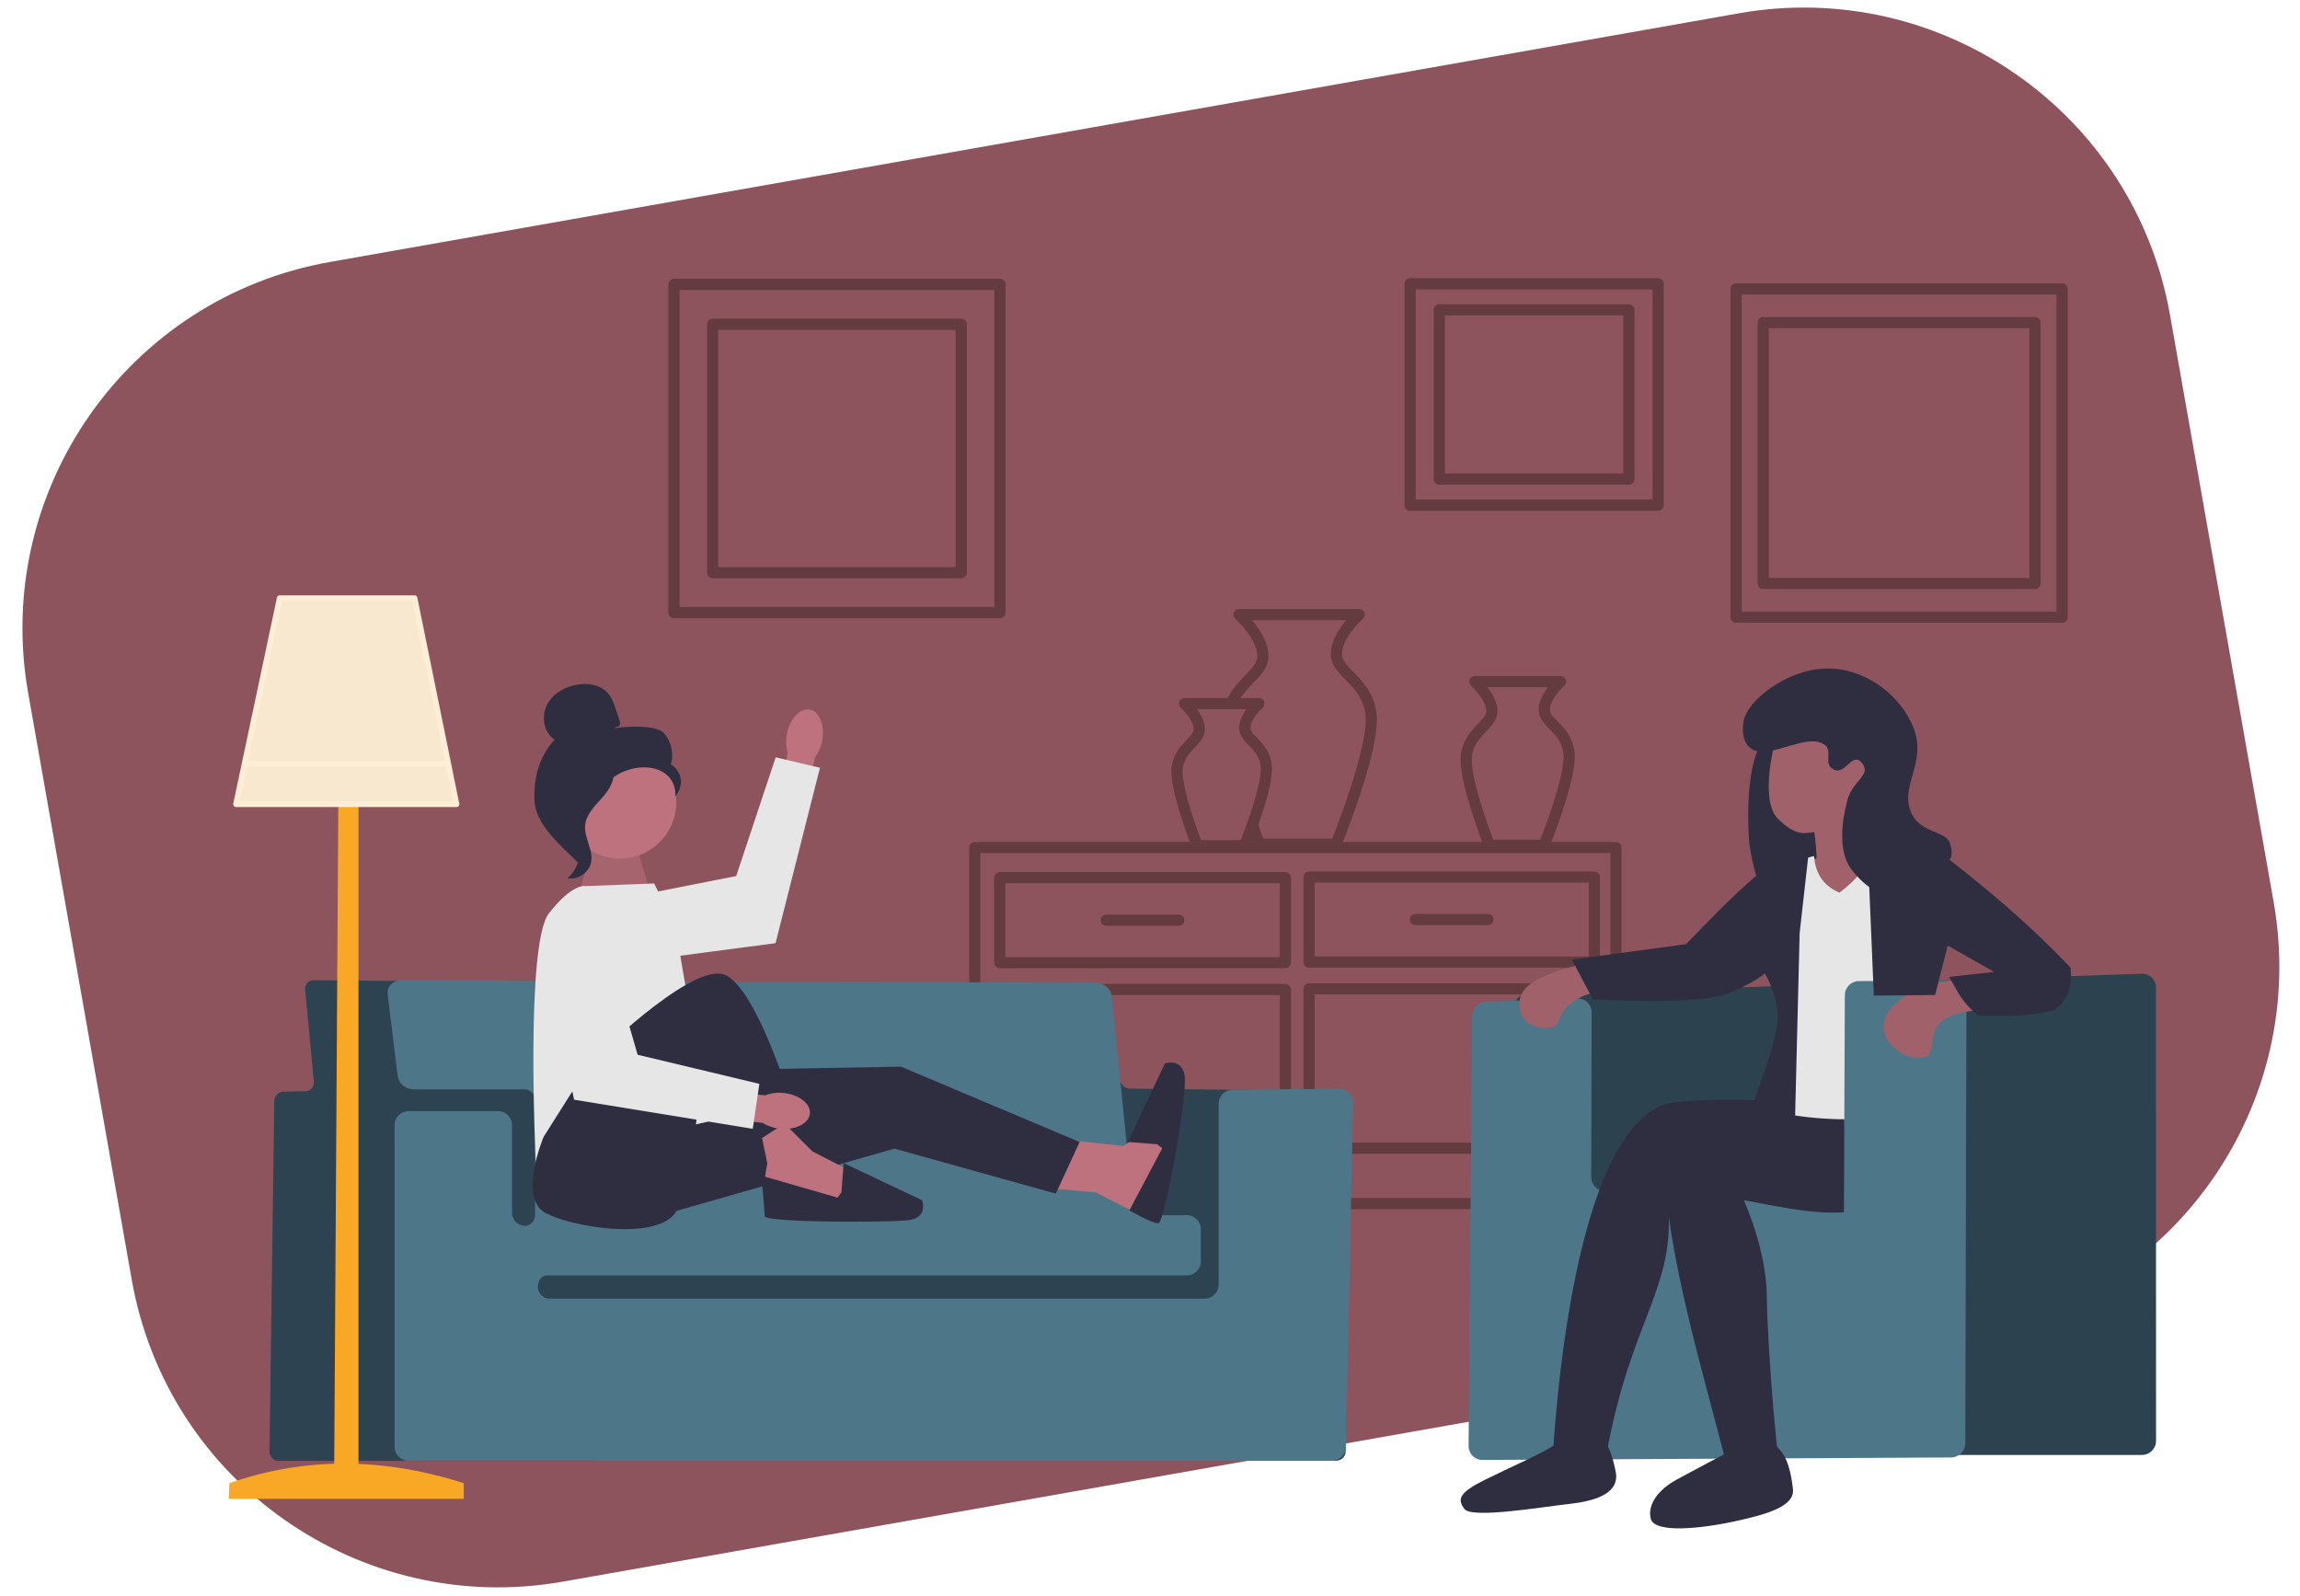
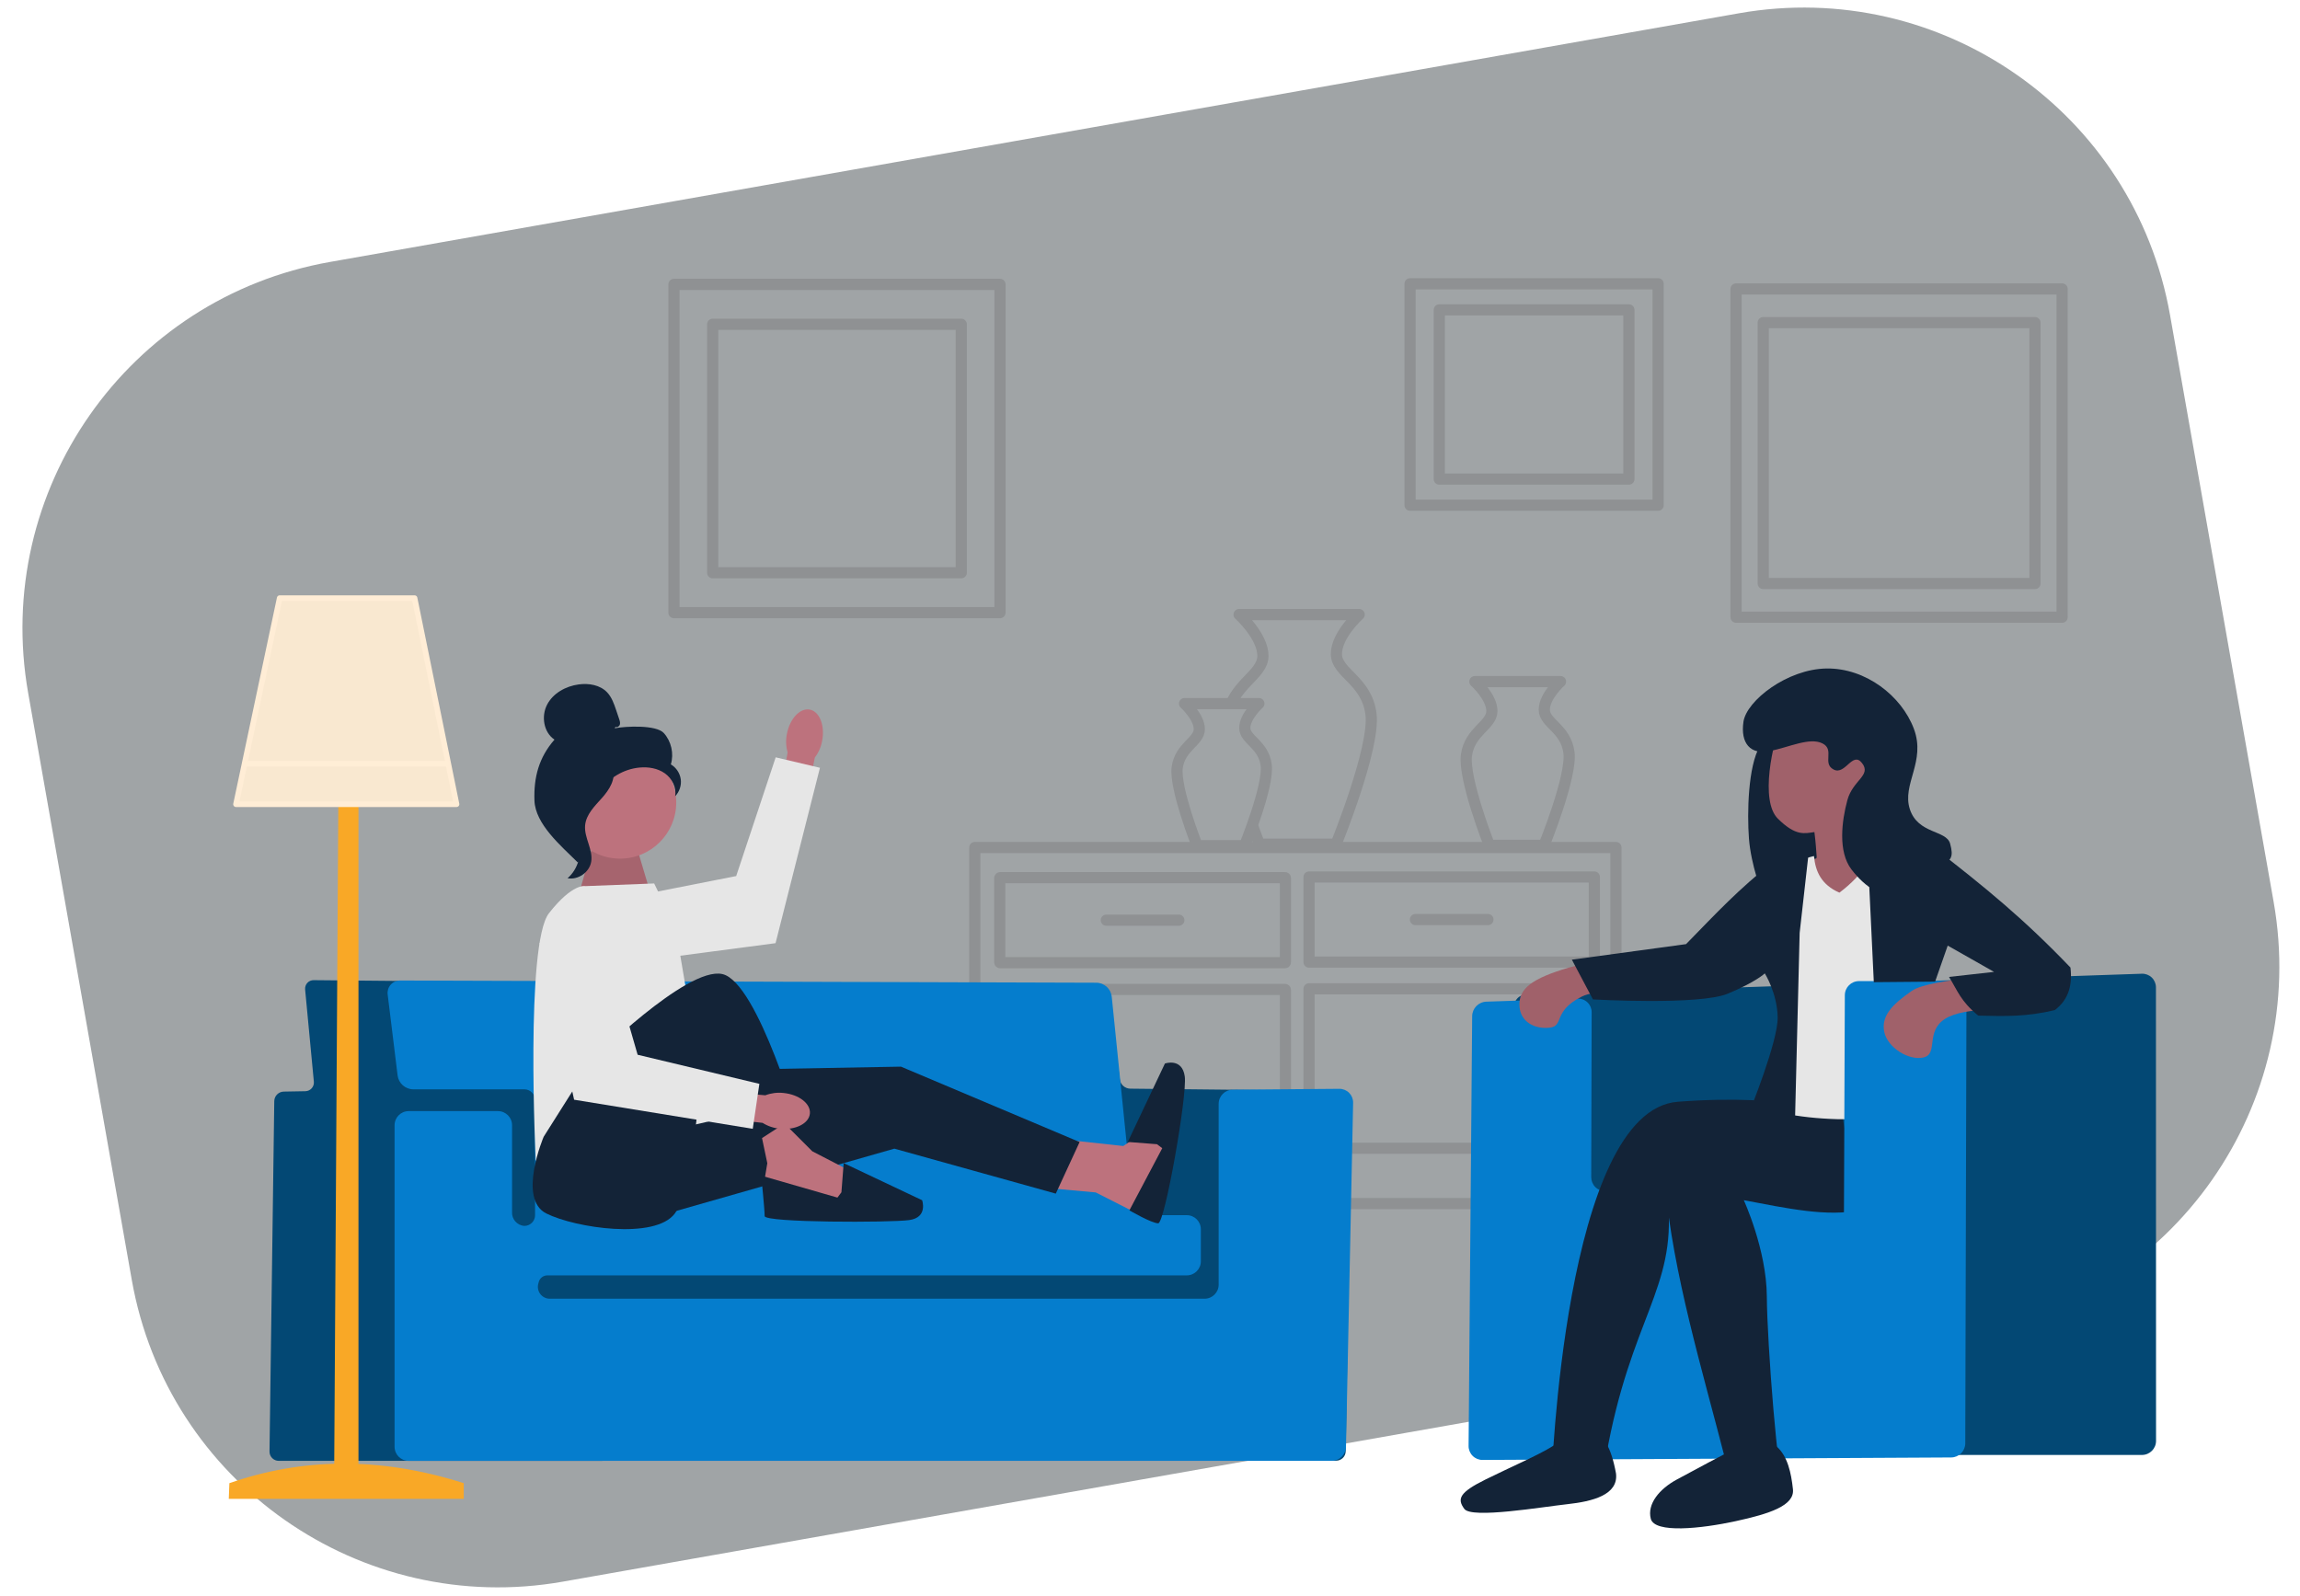
<svg xmlns="http://www.w3.org/2000/svg" width="490" height="340" viewBox="0 0 490 340" version="1.1" id="svg48" xml:space="preserve">
  <defs id="defs52" />
-   <rect style="fill:#8d545d;stroke-width:2;stroke-linecap:round;stroke-linejoin:round;paint-order:fill markers stroke;fill-opacity:1" id="rect398" width="463.362" height="285.532" x="-19.757" y="67.184" ry="79.284" transform="rotate(-10.01045)" />
-   <rect style="fill:#8d545d;fill-opacity:1;stroke:#643c40;stroke-width:2.382;stroke-linecap:round;stroke-linejoin:round;stroke-dasharray:none;stroke-opacity:1;paint-order:fill markers stroke" id="rect16515" width="60.868" height="34.098" x="212.984" y="210.817" rx="0.1" ry="0.1" />
-   <rect style="fill:#8d545d;fill-opacity:1;stroke:#643c40;stroke-width:2.382;stroke-linecap:round;stroke-linejoin:round;stroke-dasharray:none;stroke-opacity:1;paint-order:fill markers stroke" id="rect16453" width="60.868" height="18.127" x="212.984" y="186.997" rx="0.1" ry="0.1" />
-   <rect style="fill:none;stroke:#643c40;stroke-width:2.382;stroke-linecap:round;stroke-linejoin:round;stroke-dasharray:none;stroke-opacity:1;paint-order:fill markers stroke" id="rect3181" width="136.585" height="75.862" x="207.676" y="180.584" />
-   <rect style="fill:#8d545d;fill-opacity:1;stroke:#643c40;stroke-width:2.382;stroke-linecap:round;stroke-linejoin:round;stroke-dasharray:none;stroke-opacity:1;paint-order:fill markers stroke" id="rect16519" width="60.783" height="33.973" x="278.882" y="210.686" />
-   <path style="fill:#2d4351;fill-opacity:1;stroke:none;stroke-width:1.191;stroke-linecap:round;stroke-linejoin:round;stroke-opacity:1;paint-order:fill markers stroke" d="m 65.004,210.818 1.862,19.658 a 1.852,1.852 131.783 0 1 -1.811,2.027 l -4.596,0.082 a 2.064,2.064 134.878 0 0 -2.027,2.036 l -1.014,74.644 a 1.973,1.973 45.385 0 0 1.973,2 l 225.271,-0.034 a 2.033,2.033 135.461 0 0 2.033,-2 l 1.215,-74.775 a 1.989,1.989 45.767 0 0 -1.967,-2.021 l -45.135,-0.475 a 2.288,2.288 41.761 0 1 -2.246,-2.006 l -2.186,-17.596 a 2.284,2.284 41.718 0 0 -2.246,-2.003 L 66.816,208.844 a 1.803,1.803 132.553 0 0 -1.811,1.973 z" id="path3055" />
-   <path style="fill:#4e7689;fill-opacity:1;stroke:none;stroke-width:1.191;stroke-linecap:round;stroke-linejoin:round;stroke-opacity:1;paint-order:fill markers stroke" d="m 82.59,211.888 2.115,17.238 a 3.391,3.391 41.503 0 0 3.365,2.978 h 23.644 a 2.278,2.278 45 0 1 2.278,2.278 v 24.543 a 2.278,2.278 135 0 1 -2.278,2.278 2.818,2.818 48.826 0 1 -2.624,-3 l 0,-18.456 a 3,3 45 0 0 -3,-3 H 87.062 a 3,3 135 0 0 -3,3 l -1.43e-4,68.517 a 3,3 45 0 0 3,3 l 196.629,3e-4 a 3.063,3.063 135.595 0 0 3.062,-2.999 l 1.521,-73.296 a 2.914,2.914 45.361 0 0 -2.938,-2.975 l -22.707,0.185 a 3.025,3.025 134.766 0 0 -3,3.024 v 38.513 a 3,3 135 0 1 -3,3 H 117.12 a 2.53,2.53 52.503 0 1 -2.444,-3.185 l 0.102,-0.381 a 1.898,1.898 142.503 0 1 1.833,-1.406 h 136.221 a 3,3 135 0 0 3,-3 v -6.825 a 3,3 45 0 0 -3,-3 h -8.254 a 3.32,3.32 42.1 0 1 -3.303,-2.985 l -4.423,-43.552 a 3.331,3.331 42.191 0 0 -3.303,-2.994 L 85.224,208.92 a 2.646,2.646 131.593 0 0 -2.635,2.968 z" id="path3057" />
-   <rect style="fill:#8d545d;fill-opacity:1;stroke:#643c40;stroke-width:2.382;stroke-linecap:round;stroke-linejoin:round;stroke-dasharray:none;stroke-opacity:1;paint-order:fill markers stroke" id="rect16511" width="60.783" height="18.127" x="278.882" y="186.866" />
-   <path style="fill:#8d545d;fill-opacity:1;stroke:#643c40;stroke-width:2.382;stroke-linecap:round;stroke-linejoin:round;stroke-dasharray:none;stroke-opacity:1;paint-order:fill markers stroke" d="m 301.552,195.93 h 15.444" id="path16513" />
-   <rect style="fill:none;stroke:#633b40;stroke-width:2.382;stroke-linecap:round;stroke-linejoin:round;stroke-dasharray:none;stroke-opacity:1;paint-order:fill markers stroke" id="rect3111" width="69.46" height="69.936" x="369.859" y="61.568" />
-   <rect style="fill:none;stroke:#633b40;stroke-width:2.382;stroke-linecap:round;stroke-linejoin:round;stroke-dasharray:none;stroke-opacity:1;paint-order:fill markers stroke" id="rect3113" width="57.892" height="55.583" x="375.643" y="68.744" />
-   <rect style="fill:none;stroke:#633b40;stroke-width:2.382;stroke-linecap:round;stroke-linejoin:round;stroke-dasharray:none;stroke-opacity:1;paint-order:fill markers stroke" id="rect3115" width="69.46" height="69.936" x="143.581" y="60.596" />
-   <rect style="fill:none;stroke:#633b40;stroke-width:2.382;stroke-linecap:round;stroke-linejoin:round;stroke-dasharray:none;stroke-opacity:1;paint-order:fill markers stroke" id="rect3117" width="52.959" height="52.94" x="151.832" y="69.094" />
-   <path style="fill:#f9a826;fill-opacity:1;stroke:none;stroke-width:1.191;stroke-linecap:round;stroke-linejoin:round;stroke-opacity:1;paint-order:fill markers stroke" d="m 72.091,168.899 -0.921,148.579 h 5.201 v -148.598 z" id="path3123" />
-   <path style="fill:#f9a826;fill-opacity:1;stroke:none;stroke-width:1.191;stroke-linecap:round;stroke-linejoin:round;stroke-opacity:1;paint-order:fill markers stroke" d="m 48.742,319.363 0.127,-3.345 c 15.146,-5.26 31.628,-5.829 49.929,0 v 3.345 z" id="path3125" />
-   <path style="fill:#f9e8d0;fill-opacity:1;stroke:#ffedd6;stroke-width:1.191;stroke-linecap:round;stroke-linejoin:round;stroke-opacity:1;paint-order:fill markers stroke" d="m 59.584,127.443 h 28.74 l 8.938,43.913 H 50.28 Z" id="path3119" />
-   <path style="fill:none;stroke:#ffeed6;stroke-width:1.191;stroke-linecap:round;stroke-linejoin:round;stroke-opacity:1;paint-order:fill markers stroke" d="M 52.547,162.729 H 94.994" id="path3121" />
-   <path style="fill:#8d545d;fill-opacity:1;stroke:#643c40;stroke-width:2.382;stroke-linecap:round;stroke-linejoin:round;stroke-dasharray:none;stroke-opacity:1;paint-order:fill markers stroke" d="m 235.696,196.061 h 15.444" id="path16509" />
-   <g id="g1239" transform="translate(0,-10.24227)">
-     <polygon points="151.859,321.321 146.064,297.497 116.445,300.716 102.28,291.058 94.079,300.716 98.015,321.096 102.523,337.193 129.853,323.313 " fill="#a0616a" id="polygon2" transform="matrix(-0.4378474,0,0,0.4376897,290.2925,122.8019)" style="fill:#bd727d;fill-opacity:1" />
-     <polygon points="332.789,254.357 296.088,263.371 224.617,262.084 137.693,298.785 149.283,323.896 227.836,302.004 349.53,336.774 " fill="#2f2e41" id="polygon4" transform="matrix(-0.4378474,0,0,0.4376897,290.2925,122.8019)" />
-     <path d="m 246.485,254.041 -6.22,-0.484 7.911,-16.707 c 0,0 3.665,-1.294 4.229,2.735 0.564,4.029 -4.245,31.307 -5.655,31.307 -1.41,0 -6.139,-2.758 -6.139,-2.758 l 7.002,-13.247 -1.128,-0.845 c 0,0 -2e-5,1e-5 -2e-5,1e-5 z" fill="#2f2e41" id="path6" style="stroke-width:0.438" />
-     <polygon points="382.61,182.662 346.553,177.511 353.636,153.687 374.24,153.043 " fill="#a0616a" id="polygon12" transform="matrix(-0.4378474,0,0,0.4376897,290.2925,122.8019)" style="fill:#a6646e;fill-opacity:1" />
-     <path d="m 124.706,199.045 14.66,-0.564 4.545,9.342 7.013,41.385 -36.791,8.314 c 0,0 -2.255,-46.218 2.819,-52.7 5.075,-6.482 7.753,-5.777 7.753,-5.777 z" fill="#e6e6e6" id="path16" style="stroke-width:0.438" />
-     <path id="uuid-254ec3aa-232a-4bd5-bde7-2c67cbebf779-57" d="m 167.642,166.636 c 0.611,-3.262 2.79,-5.592 4.867,-5.202 2.077,0.389 3.265,3.349 2.653,6.612 -0.226,1.307 -0.763,2.541 -1.564,3.598 l -2.764,13.79 -5.452,-1.106 2.415,-13.77 c -0.364,-1.276 -0.417,-2.62 -0.155,-3.921 z" fill="#a0616a" style="fill:#bd727d;fill-opacity:1;stroke-width:0.438" />
-     <polygon points="264.039,116.596 285.641,201.977 363.042,212.161 373.167,182.774 304.788,169.299 285.572,111.503 " fill="#e6e6e6" id="polygon19" transform="matrix(-0.4378474,0,0,0.4376897,290.2925,122.8019)" />
-     <path d="m 115.826,252.45 c 0,0 -5.638,13.246 0.564,16.346 6.202,3.1 23.191,5.636 27.383,0 4.192,-5.636 5.602,-31.564 5.602,-31.564 l 13.532,18.882 7.612,-4.791 c 0,0 -9.021,-31.846 -16.633,-33.537 -7.612,-1.691 -27.91,18.6 -27.91,18.6 l -10.149,16.064 z" fill="#2f2e41" id="path27" style="stroke-width:0.438" />
-     <polygon points="292.224,296.853 281.278,289.771 267.757,303.292 249.084,312.95 251.016,329.691 286.429,325.828 290.937,316.813 289.649,309.087 " fill="#a0616a" id="polygon29" transform="matrix(-0.4378474,0,0,0.4376897,290.2925,122.8019)" style="fill:#bd727d;fill-opacity:1" />
-     <path d="m 179.258,264.286 0.484,-6.218 16.713,7.908 c 0,0 1.294,3.664 -2.736,4.227 -4.03,0.564 -30.813,0.564 -30.813,-0.845 0,-1.409 -0.733,-8.623 -0.733,-8.623 l 16.238,4.678 0.846,-1.127 z" fill="#2f2e41" id="path31" style="stroke-width:0.438" />
-     <path id="uuid-ed551467-fb37-4177-898a-a0ef2a16f86a-58" d="m 166.938,243.125 c 3.304,0.328 5.813,2.297 5.604,4.399 -0.209,2.102 -3.056,3.54 -6.362,3.212 -1.322,-0.113 -2.598,-0.541 -3.721,-1.248 l -13.982,-1.564 0.633,-5.526 13.932,1.219 c 1.24,-0.473 2.576,-0.642 3.895,-0.492 z" fill="#a0616a" style="fill:#bd727d;fill-opacity:1;stroke-width:0.438" />
-     <polygon points="296.731,292.346 383.655,278.181 400.47,201.945 372.065,189.325 352.749,256.289 293.512,270.454 " fill="#e6e6e6" id="polygon34" transform="matrix(-0.4378474,0,0,0.4376897,290.2925,122.8019)" />
-     <ellipse cx="-132.089" cy="181.214" fill="#a0616a" id="circle40" transform="scale(-1,1)" style="fill:#bd727d;fill-opacity:1;stroke-width:0.438" rx="11.981" ry="11.977" />
-     <path d="m 131.133,165.112 c 0.347,0.202 0.811,-0.104 0.922,-0.489 0.111,-0.386 -0.018,-0.795 -0.147,-1.175 -0.215,-0.638 -0.431,-1.276 -0.646,-1.914 -0.458,-1.357 -0.945,-2.762 -1.938,-3.795 -1.499,-1.559 -3.88,-1.956 -6.024,-1.669 -2.753,0.369 -5.47,1.859 -6.75,4.324 -1.28,2.464 -0.735,5.903 1.578,7.441 -3.297,3.777 -4.446,7.987 -4.265,12.997 0.181,5.01 5.643,9.62 9.204,13.15 0.795,-0.482 1.518,-2.741 1.081,-3.561 -0.437,-0.821 0.189,-1.771 -0.352,-2.527 -0.542,-0.756 -0.995,0.448 -0.447,-0.304 0.346,-0.474 -1.003,-1.565 -0.489,-1.849 2.484,-1.373 3.311,-4.468 4.871,-6.839 1.882,-2.859 5.103,-4.796 8.512,-5.117 1.878,-0.177 3.861,0.144 5.4,1.233 1.539,1.09 2.536,3.037 2.179,4.889 0.924,-0.938 1.385,-2.313 1.211,-3.619 -0.174,-1.305 -0.977,-2.513 -2.114,-3.177 0.692,-2.286 0.099,-4.916 -1.506,-6.685 -1.605,-1.769 -8.117,-1.468 -10.461,-1.002 l 0.181,-0.311 c 0,0 -1e-5,0 -1e-5,0 z" fill="#2f2e41" id="path42" style="stroke-width:0.438" />
-     <path d="m 130.769,173.854 c -3.104,0.335 -5.345,3.023 -7.238,5.505 -1.091,1.431 -2.233,3.011 -2.206,4.809 0.028,1.818 1.244,3.378 1.825,5.101 0.95,2.817 0.024,6.168 -2.238,8.098 2.235,0.424 4.651,-1.251 5.036,-3.492 0.449,-2.609 -1.529,-5.126 -1.295,-7.763 0.206,-2.323 2.038,-4.111 3.594,-5.848 1.557,-1.737 3.019,-4.042 2.303,-6.261 l 0.217,-0.15 c 0,0 -1e-5,0 -1e-5,0 z" fill="#2f2e41" id="path44" style="stroke-width:0.438" />
+   <rect style="fill:#a0a4a6;stroke-width:2;stroke-linecap:round;stroke-linejoin:round;paint-order:fill markers stroke;fill-opacity:1" id="rect398" width="463.362" height="285.532" x="-19.757" y="67.184" ry="79.284" transform="rotate(-10.01045)" />
+   <g id="g8928" style="stroke:#8f9193;stroke-opacity:1">
+     <rect style="fill:#a0a4a6;fill-opacity:1;stroke:#8f9193;stroke-width:2.382;stroke-linecap:round;stroke-linejoin:round;stroke-dasharray:none;stroke-opacity:1;paint-order:fill markers stroke" id="rect16515" width="60.868" height="34.098" x="212.984" y="210.817" rx="0.1" ry="0.1" />
+     <rect style="fill:#a0a4a6;fill-opacity:1;stroke:#8f9193;stroke-width:2.382;stroke-linecap:round;stroke-linejoin:round;stroke-dasharray:none;stroke-opacity:1;paint-order:fill markers stroke" id="rect16453" width="60.868" height="18.127" x="212.984" y="186.997" rx="0.1" ry="0.1" />
+     <rect style="fill:none;stroke:#8f9193;stroke-width:2.382;stroke-linecap:round;stroke-linejoin:round;stroke-dasharray:none;stroke-opacity:1;paint-order:fill markers stroke" id="rect3181" width="136.585" height="75.862" x="207.676" y="180.584" />
+     <rect style="fill:#a0a4a6;fill-opacity:1;stroke:#8f9193;stroke-width:2.382;stroke-linecap:round;stroke-linejoin:round;stroke-dasharray:none;stroke-opacity:1;paint-order:fill markers stroke" id="rect16519" width="60.783" height="33.973" x="278.882" y="210.686" />
+     <rect style="fill:#a0a4a6;fill-opacity:1;stroke:#8f9193;stroke-width:2.382;stroke-linecap:round;stroke-linejoin:round;stroke-dasharray:none;stroke-opacity:1;paint-order:fill markers stroke" id="rect16511" width="60.783" height="18.127" x="278.882" y="186.866" />
+     <path style="fill:#8d545d;fill-opacity:1;stroke:#8f9193;stroke-width:2.382;stroke-linecap:round;stroke-linejoin:round;stroke-dasharray:none;stroke-opacity:1;paint-order:fill markers stroke" d="m 301.552,195.93 h 15.444" id="path16513" />
+     <rect style="fill:none;stroke:#8f9193;stroke-width:2.382;stroke-linecap:round;stroke-linejoin:round;stroke-dasharray:none;stroke-opacity:1;paint-order:fill markers stroke" id="rect3111" width="69.46" height="69.936" x="369.859" y="61.568" />
+     <rect style="fill:none;stroke:#8f9193;stroke-width:2.382;stroke-linecap:round;stroke-linejoin:round;stroke-dasharray:none;stroke-opacity:1;paint-order:fill markers stroke" id="rect3113" width="57.892" height="55.583" x="375.643" y="68.744" />
+     <rect style="fill:none;stroke:#8f9193;stroke-width:2.382;stroke-linecap:round;stroke-linejoin:round;stroke-dasharray:none;stroke-opacity:1;paint-order:fill markers stroke" id="rect3115" width="69.46" height="69.936" x="143.581" y="60.596" />
+     <rect style="fill:none;stroke:#8f9193;stroke-width:2.382;stroke-linecap:round;stroke-linejoin:round;stroke-dasharray:none;stroke-opacity:1;paint-order:fill markers stroke" id="rect3117" width="52.959" height="52.94" x="151.832" y="69.094" />
+     <path style="fill:#8d545d;fill-opacity:1;stroke:#8f9193;stroke-width:2.382;stroke-linecap:round;stroke-linejoin:round;stroke-dasharray:none;stroke-opacity:1;paint-order:fill markers stroke" d="m 235.696,196.061 h 15.444" id="path16509" />
+     <rect style="fill:none;stroke:#8f9193;stroke-width:2.382;stroke-linecap:round;stroke-linejoin:round;stroke-dasharray:none;stroke-opacity:1;paint-order:fill markers stroke" id="rect3207" width="52.849" height="47.174" x="300.404" y="60.467" />
+     <rect style="fill:none;stroke:#8f9193;stroke-width:2.382;stroke-linecap:round;stroke-linejoin:round;stroke-dasharray:none;stroke-opacity:1;paint-order:fill markers stroke" id="rect3211" width="40.39" height="36.052" x="306.634" y="66.027" />
+     <path style="fill:none;fill-opacity:1;stroke:#8f9193;stroke-width:2.382;stroke-linecap:round;stroke-linejoin:round;stroke-dasharray:none;stroke-opacity:1;paint-order:fill markers stroke" d="m 268.312,179.864 h 16.324 c 0,0 8.387,-20.578 7.441,-27.761 -0.946,-7.183 -7.366,-8.683 -7.366,-12.754 0,-4.071 4.851,-8.399 4.851,-8.399 h -25.585 c 0,0 5.081,4.573 5.081,8.797 0,4.224 -6.614,6.052 -7.596,13.152 -0.982,7.1 6.852,26.965 6.852,26.965 z" id="path17649" />
+     <path style="fill:none;fill-opacity:1;stroke:#8f9193;stroke-width:2.382;stroke-linecap:round;stroke-linejoin:round;stroke-dasharray:none;stroke-opacity:1;paint-order:fill markers stroke" d="m 317.306,180.112 h 11.641 c 0,0 5.981,-14.675 5.307,-19.797 -0.675,-5.122 -5.253,-6.193 -5.253,-9.096 0,-2.903 3.459,-5.989 3.459,-5.989 h -18.246 c 0,0 3.623,3.261 3.623,6.273 0,3.012 -4.717,4.316 -5.417,9.379 -0.701,5.064 4.886,19.23 4.886,19.23 z" id="path20935" />
+     <path style="fill:#a0a4a6;fill-opacity:1;stroke:#8f9193;stroke-width:2.382;stroke-linecap:round;stroke-linejoin:round;stroke-dasharray:none;stroke-opacity:1;paint-order:fill markers stroke" d="m 255.045,180.194 h 10.105 c 0,0 5.192,-12.739 4.606,-17.185 -0.586,-4.446 -4.56,-5.375 -4.56,-7.895 0,-2.52 3.003,-5.199 3.003,-5.199 h -15.838 c 0,0 3.145,2.831 3.145,5.446 0,2.615 -4.094,3.746 -4.702,8.142 -0.608,4.395 4.241,16.692 4.241,16.692 z" id="path20937" />
  </g>
-   <rect style="fill:none;stroke:#633b40;stroke-width:2.382;stroke-linecap:round;stroke-linejoin:round;stroke-dasharray:none;stroke-opacity:1;paint-order:fill markers stroke" id="rect3207" width="52.849" height="47.174" x="300.404" y="60.467" />
-   <rect style="fill:none;stroke:#633b40;stroke-width:2.382;stroke-linecap:round;stroke-linejoin:round;stroke-dasharray:none;stroke-opacity:1;paint-order:fill markers stroke" id="rect3211" width="40.39" height="36.052" x="306.634" y="66.027" />
-   <path style="fill:#2c424e;fill-opacity:1;stroke:none;stroke-width:1.191;stroke-linecap:round;stroke-linejoin:round;stroke-opacity:1;paint-order:fill markers stroke" d="m 415.083,310.007 h 41.249 a 2.999,2.999 134.994 0 0 2.999,-3 l -0.02,-96.636 a 2.901,2.901 44.024 0 0 -2.999,-2.898 l -131.277,4.446 a 2.543,2.543 128.344 0 0 -2.407,3.043 l 18.645,92.7 a 3.632,3.632 39.071 0 0 3.591,2.916 l 64.218,-0.545 a 707.51,707.51 179.757 0 1 6,-0.025 z" id="path1587" />
-   <path style="fill:#4e7689;fill-opacity:1;stroke:none;stroke-width:1.191;stroke-linecap:round;stroke-linejoin:round;stroke-opacity:1;paint-order:fill markers stroke" d="m 316.659,213.424 19.444,-0.651 a 2.893,2.893 44.12 0 1 2.99,2.9 l -0.096,35.133 a 2.992,2.992 45.078 0 0 2.992,3 l 48.675,0 a 3.071,3.071 135.674 0 0 3.071,-2.999 l 0.912,-38.763 a 3.071,3.071 135.674 0 1 3.071,-2.999 h 18.234 a 2.992,2.992 45.076 0 1 2.992,3 l -0.254,95.478 a 3.024,3.024 134.924 0 1 -3.008,3.016 l -99.835,0.531 a 2.959,2.959 45.087 0 1 -2.975,-2.984 l 0.764,-91.561 a 3.128,3.128 134.281 0 1 3.023,-3.1 z" id="path1583" />
-   <path style="fill:#2f2e41;fill-opacity:1;stroke:none;stroke-width:1.191;stroke-linecap:round;stroke-linejoin:round;stroke-opacity:1;paint-order:fill markers stroke" d="m 330.763,308.148 c -3.114,1.955 -8.686,4.317 -14.28,7.086 -5.594,2.769 -6.09,4.134 -4.517,6.27 1.573,2.136 16.552,-0.421 21.947,-1.008 5.395,-0.588 10.895,-1.982 10.369,-6.527 -2.086,-11.535 -6.895,-10.232 -13.518,-5.82 z" id="path3049" />
-   <path style="fill:#2f2e41;fill-opacity:1;stroke:none;stroke-width:1.191;stroke-linecap:round;stroke-linejoin:round;stroke-opacity:1;paint-order:fill markers stroke" d="m 396.275,257.781 c -6.623,1.624 -15.798,-0.36 -24.768,-2.056 0,0 4.847,10.531 4.904,20.506 0.056,9.975 2.433,40.42 3.685,40.583 -2.416,1.796 -6.33,2.046 -10.607,1.919 -4.75,-19.773 -11.157,-39.698 -13.946,-59.291 0.377,17.096 -9.726,24.247 -14.306,56.693 -1.362,0.232 -3.788,0.944 -10.705,-0.616 0,0 2.663,-78.923 26.922,-80.769 24.259,-1.846 34.985,2.814 34.985,2.814 z" id="path3043" />
-   <path style="fill:#2f2e41;fill-opacity:1;stroke:none;stroke-width:1.191;stroke-linecap:round;stroke-linejoin:round;stroke-opacity:1;paint-order:fill markers stroke" d="m 370.806,308.026 c -3.589,1.847 -9.843,5.206 -13.566,7.213 -3.723,2.008 -6.364,5.22 -5.551,8.367 0.813,3.148 10.695,2.111 18.036,0.52 7.34,-1.591 12.622,-3.347 12.25,-6.814 -0.372,-3.467 -1.129,-7.072 -3.503,-9.134 -4.212,-2.441 -4.078,-2 -7.666,-0.153 z" id="path3051" />
-   <path style="fill:#2f2e41;fill-opacity:1;stroke:none;stroke-width:1.191;stroke-linecap:round;stroke-linejoin:round;stroke-dasharray:none;stroke-opacity:1;paint-order:fill markers stroke" d="m 374.927,158.96 c -2.54,4.373 -2.729,14.287 -2.326,19.698 0.403,5.412 2.797,12.305 3.345,12.277 0.549,-0.027 18.968,-1.252 23.909,-7.771 4.941,-6.519 4.889,-18.013 0.964,-23.921 -3.925,-5.908 -12.633,-7.196 -17.44,-6.523 -4.808,0.673 -5.912,1.867 -8.452,6.239 z" id="path6903" />
-   <path style="fill:#a0616a;fill-opacity:1;stroke:none;stroke-width:1.191;stroke-linecap:round;stroke-linejoin:round;stroke-opacity:1;paint-order:fill markers stroke" d="m 323.703,214.178 c -0.096,-3.626 2.81,-5.717 10.459,-7.995 7.65,-2.279 18.245,-0.329 25.823,-3.05 7.578,-2.722 14.11,-15.866 19.803,-18.595 5.692,-2.729 7.356,-0.731 7.237,-2.065 -0.119,-1.334 -0.142,-2.577 -0.477,-5.181 -2.126,0.285 -3.962,0.926 -7.788,-2.862 -3.826,-3.788 -1.225,-16.038 1.061,-21.474 2.287,-5.436 6.465,-6.119 12.022,-4.878 5.557,1.242 10.247,6.475 11.768,11.841 1.521,5.366 -8.748,8.232 -3.824,16.331 7.429,14.932 -1.328,12.447 -18.968,22.108 -5.927,3.338 -4.379,9.372 -11.875,12.812 -7.496,3.44 -25.809,-1.922 -31.992,1.189 -6.182,3.112 -3.676,6.229 -6.775,6.604 -3.099,0.374 -6.379,-1.16 -6.475,-4.786 z" id="path3053" />
-   <path style="fill:#e6e6e6;fill-opacity:1;stroke:none;stroke-width:1.191;stroke-linecap:round;stroke-linejoin:round;stroke-dasharray:none;stroke-opacity:1;paint-order:fill markers stroke" d="m 386.456,182.395 c 0.301,3.284 1.568,6.13 5.42,7.803 5.302,-3.983 7.452,-8.224 9.746,-12.454 16.095,17.736 8.994,27.766 7.888,37.551 l -11.93,23.111 c -8.383,0.367 -16.287,-0.407 -23.565,-2.67 0,0 5.795,-11.763 5.763,-18.034 -0.032,-6.271 -5.508,-11.021 -5.493,-17.146 0.015,-6.125 4.136,-16.058 4.136,-16.058 z" id="path3269" />
-   <path style="fill:#4e7689;fill-opacity:1;stroke:none;stroke-width:1.191;stroke-linecap:round;stroke-linejoin:round;stroke-opacity:1;paint-order:fill markers stroke" d="m 392.835,259.963 0.195,-47.919 a 3.012,3.012 135.117 0 1 3.012,-3 h 19.087 a 3.004,3.004 44.959 0 1 3.004,3 l 0.122,84.163 c 5.4e-4,0.373 -0.126,0.401 -0.284,0.063 -11.957,-25.528 -17.968,-22.148 -22.484,-26.848 -1.949,-2.029 -2.664,-6.63 -2.652,-9.459 z" id="path9485" />
-   <path style="fill:#a0616a;fill-opacity:1;stroke:none;stroke-width:1.191;stroke-linecap:round;stroke-linejoin:round;stroke-opacity:1;paint-order:fill markers stroke" d="m 411.165,188.88 c 9.745,6.274 27.454,12.369 29.304,18.558 1.85,6.189 -6.403,7.928 -9.034,7.851 -2.631,-0.077 -12.742,-0.921 -17.023,1.778 -4.282,2.7 -1.418,7.441 -4.56,8.23 -3.142,0.789 -7.734,-2.075 -8.425,-5.431 -0.691,-3.356 1.668,-5.839 5.882,-8.744 4.214,-2.905 23.028,-3.021 19.649,-4.571 -3.379,-1.551 -17.791,-10.358 -23.307,-12.275 -4.664,-3.55 1.967,-10.809 7.514,-5.396 z" id="path9041" />
-   <path style="fill:#2f2e41;fill-opacity:1;stroke:none;stroke-width:1.191;stroke-linecap:round;stroke-linejoin:round;stroke-dasharray:none;stroke-opacity:1;paint-order:fill markers stroke" d="m 371.428,153.806 c 0.656,-4.536 9.352,-11.255 17.702,-11.371 8.35,-0.116 15.972,5.834 18.603,12.833 2.632,6.999 -2.596,11.822 -0.851,17.153 1.745,5.331 7.766,4.403 8.575,7.321 0.81,2.918 0.138,3.505 -1.604,4.532 -1.511,-0.719 -2.682,-1.379 -3.912,-1.933 -2.078,1.454 -2.682,6.089 -5.636,7.739 -2.954,1.65 -6.97,-1.036 -9.873,-4.84 -2.904,-3.804 -2.05,-10.355 -0.874,-14.711 1.175,-4.355 5.19,-5.283 3.142,-7.932 -2.048,-2.649 -3.564,2.665 -6.061,1.365 -2.497,-1.301 0.321,-4.246 -2.4,-5.577 -2.721,-1.331 -7.059,0.815 -11.204,1.654 -4.146,0.839 -6.262,-1.697 -5.606,-6.233 z" id="path3273" />
-   <path style="fill:none;fill-opacity:1;stroke:#643c40;stroke-width:2.382;stroke-linecap:round;stroke-linejoin:round;stroke-dasharray:none;stroke-opacity:1;paint-order:fill markers stroke" d="m 268.312,179.864 h 16.324 c 0,0 8.387,-20.578 7.441,-27.761 -0.946,-7.183 -7.366,-8.683 -7.366,-12.754 0,-4.071 4.851,-8.399 4.851,-8.399 h -25.585 c 0,0 5.081,4.573 5.081,8.797 0,4.224 -6.614,6.052 -7.596,13.152 -0.982,7.1 6.852,26.965 6.852,26.965 z" id="path17649" />
-   <path style="fill:none;fill-opacity:1;stroke:#643c40;stroke-width:2.382;stroke-linecap:round;stroke-linejoin:round;stroke-dasharray:none;stroke-opacity:1;paint-order:fill markers stroke" d="m 317.306,180.112 h 11.641 c 0,0 5.981,-14.675 5.307,-19.797 -0.675,-5.122 -5.253,-6.193 -5.253,-9.096 0,-2.903 3.459,-5.989 3.459,-5.989 h -18.246 c 0,0 3.623,3.261 3.623,6.273 0,3.012 -4.717,4.316 -5.417,9.379 -0.701,5.064 4.886,19.23 4.886,19.23 z" id="path20935" />
-   <path style="fill:#8d545d;fill-opacity:1;stroke:#643c40;stroke-width:2.382;stroke-linecap:round;stroke-linejoin:round;stroke-dasharray:none;stroke-opacity:1;paint-order:fill markers stroke" d="m 255.045,180.194 h 10.105 c 0,0 5.192,-12.739 4.606,-17.185 -0.586,-4.446 -4.56,-5.375 -4.56,-7.895 0,-2.52 3.003,-5.199 3.003,-5.199 h -15.838 c 0,0 3.145,2.831 3.145,5.446 0,2.615 -4.094,3.746 -4.702,8.142 -0.608,4.395 4.241,16.692 4.241,16.692 z" id="path20937" />
-   <path style="fill:#2f2e41;fill-opacity:1;stroke-width:2;stroke-linecap:round;stroke-linejoin:round;paint-order:fill markers stroke" d="m 385.303,181.888 -1.899,16.888 -1.007,40.644 -9.713,-2.472 c 0,0 6.144,-15.064 6.039,-20.217 -0.105,-5.153 -2.745,-9.332 -2.745,-9.332 0,0 -1.862,1.813 -7.886,4.324 -6.024,2.511 -28.729,1.225 -28.729,1.225 l -4.488,-8.472 24.329,-3.312 c 6.754,-6.916 11.034,-11.56 18.733,-17.684 z" id="path3430" />
-   <path style="fill:#2f2e41;fill-opacity:1;stroke-width:2;stroke-linecap:round;stroke-linejoin:round;paint-order:fill markers stroke" d="m 398.174,187.594 1.029,24.533 13.058,-0.117 2.688,-10.533 9.872,5.603 -9.598,1.072 c 1.892,2.999 2.384,5.065 6.219,8.243 5.9,0.16 10.417,0.237 16.317,-1.174 2.498,-1.903 3.862,-4.643 3.338,-9.07 -9.808,-10.24 -17.995,-16.979 -29.479,-25.853 z" id="path3486" />
+   <g id="g8910">
+     <path style="fill:#034874;fill-opacity:1;stroke:none;stroke-width:1.191;stroke-linecap:round;stroke-linejoin:round;stroke-opacity:1;paint-order:fill markers stroke" d="m 65.004,210.818 1.862,19.658 a 1.852,1.852 131.783 0 1 -1.811,2.027 l -4.596,0.082 a 2.064,2.064 134.878 0 0 -2.027,2.036 l -1.014,74.644 a 1.973,1.973 45.385 0 0 1.973,2 l 225.271,-0.034 a 2.033,2.033 135.461 0 0 2.033,-2 l 1.215,-74.775 a 1.989,1.989 45.767 0 0 -1.967,-2.021 l -45.135,-0.475 a 2.288,2.288 41.761 0 1 -2.246,-2.006 l -2.186,-17.596 a 2.284,2.284 41.718 0 0 -2.246,-2.003 L 66.816,208.844 a 1.803,1.803 132.553 0 0 -1.811,1.973 z" id="path3055" />
+     <path style="fill:#057dcd;fill-opacity:1;stroke:none;stroke-width:1.191;stroke-linecap:round;stroke-linejoin:round;stroke-opacity:1;paint-order:fill markers stroke" d="m 82.59,211.888 2.115,17.238 a 3.391,3.391 41.503 0 0 3.365,2.978 h 23.644 a 2.278,2.278 45 0 1 2.278,2.278 v 24.543 a 2.278,2.278 135 0 1 -2.278,2.278 2.818,2.818 48.826 0 1 -2.624,-3 l 0,-18.456 a 3,3 45 0 0 -3,-3 H 87.062 a 3,3 135 0 0 -3,3 l -1.43e-4,68.517 a 3,3 45 0 0 3,3 l 196.629,3e-4 a 3.063,3.063 135.595 0 0 3.062,-2.999 l 1.521,-73.296 a 2.914,2.914 45.361 0 0 -2.938,-2.975 l -22.707,0.185 a 3.025,3.025 134.766 0 0 -3,3.024 v 38.513 a 3,3 135 0 1 -3,3 H 117.12 a 2.53,2.53 52.503 0 1 -2.444,-3.185 l 0.102,-0.381 a 1.898,1.898 142.503 0 1 1.833,-1.406 h 136.221 a 3,3 135 0 0 3,-3 v -6.825 a 3,3 45 0 0 -3,-3 h -8.254 a 3.32,3.32 42.1 0 1 -3.303,-2.985 l -4.423,-43.552 a 3.331,3.331 42.191 0 0 -3.303,-2.994 L 85.224,208.92 a 2.646,2.646 131.593 0 0 -2.635,2.968 z" id="path3057" />
+     <polygon points="116.445,300.716 102.28,291.058 94.079,300.716 98.015,321.096 102.523,337.193 129.853,323.313 151.859,321.321 146.064,297.497 " fill="#a0616a" id="polygon2" transform="matrix(-0.4378474,0,0,0.4376897,290.2925,112.5596)" style="fill:#bd727d;fill-opacity:1" />
+     <polygon points="224.617,262.084 137.693,298.785 149.283,323.896 227.836,302.004 349.53,336.774 332.789,254.357 296.088,263.371 " fill="#2f2e41" id="polygon4" transform="matrix(-0.4378474,0,0,0.4376897,290.2925,112.5596)" style="fill:#132337;fill-opacity:1" />
+     <path d="m 246.485,243.798 -6.22,-0.484 7.911,-16.707 c 0,0 3.665,-1.294 4.229,2.735 0.564,4.029 -4.245,31.307 -5.655,31.307 -1.41,0 -6.139,-2.758 -6.139,-2.758 l 7.002,-13.247 -1.128,-0.845 c 0,0 -2e-5,10e-6 -2e-5,10e-6 z" fill="#2f2e41" id="path6" style="stroke-width:0.438;fill:#132337;fill-opacity:1" />
+     <polygon points="353.636,153.687 374.24,153.043 382.61,182.662 346.553,177.511 " fill="#a0616a" id="polygon12" transform="matrix(-0.4378474,0,0,0.4376897,290.2925,112.5596)" style="fill:#a6646e;fill-opacity:1" />
+     <path d="m 124.706,188.803 14.66,-0.564 4.545,9.342 7.013,41.385 -36.791,8.314 c 0,0 -2.255,-46.218 2.819,-52.7 5.075,-6.482 7.753,-5.777 7.753,-5.777 z" fill="#e6e6e6" id="path16" style="stroke-width:0.438" />
+     <path id="uuid-254ec3aa-232a-4bd5-bde7-2c67cbebf779-57" d="m 167.642,156.394 c 0.611,-3.262 2.79,-5.592 4.867,-5.202 2.077,0.389 3.265,3.349 2.653,6.612 -0.226,1.307 -0.763,2.541 -1.564,3.598 l -2.764,13.79 -5.452,-1.106 2.415,-13.77 c -0.364,-1.276 -0.417,-2.62 -0.155,-3.921 z" fill="#a0616a" style="fill:#bd727d;fill-opacity:1;stroke-width:0.438" />
+     <polygon points="363.042,212.161 373.167,182.774 304.788,169.299 285.572,111.503 264.039,116.596 285.641,201.977 " fill="#e6e6e6" id="polygon19" transform="matrix(-0.4378474,0,0,0.4376897,290.2925,112.5596)" />
+     <path d="m 115.826,242.207 c 0,0 -5.638,13.246 0.564,16.346 6.202,3.1 23.191,5.636 27.383,0 4.192,-5.636 5.602,-31.564 5.602,-31.564 l 13.532,18.882 7.612,-4.791 c 0,0 -9.021,-31.846 -16.633,-33.537 -7.612,-1.691 -27.91,18.6 -27.91,18.6 l -10.149,16.064 z" fill="#2f2e41" id="path27" style="stroke-width:0.438;fill:#132337;fill-opacity:1" />
+     <polygon points="267.757,303.292 249.084,312.95 251.016,329.691 286.429,325.828 290.937,316.813 289.649,309.087 292.224,296.853 281.278,289.771 " fill="#a0616a" id="polygon29" transform="matrix(-0.4378474,0,0,0.4376897,290.2925,112.5596)" style="fill:#bd727d;fill-opacity:1" />
+     <path d="m 179.258,254.044 0.484,-6.218 16.713,7.908 c 0,0 1.294,3.664 -2.736,4.227 -4.03,0.564 -30.813,0.564 -30.813,-0.845 0,-1.409 -0.733,-8.623 -0.733,-8.623 l 16.238,4.678 0.846,-1.127 z" fill="#2f2e41" id="path31" style="stroke-width:0.438;fill:#132337;fill-opacity:1" />
+     <path id="uuid-ed551467-fb37-4177-898a-a0ef2a16f86a-58" d="m 166.938,232.883 c 3.304,0.328 5.813,2.297 5.604,4.399 -0.209,2.102 -3.056,3.54 -6.362,3.212 -1.322,-0.113 -2.598,-0.541 -3.721,-1.248 l -13.982,-1.564 0.633,-5.526 13.932,1.219 c 1.24,-0.473 2.576,-0.642 3.895,-0.492 z" fill="#a0616a" style="fill:#bd727d;fill-opacity:1;stroke-width:0.438" />
+     <polygon points="400.47,201.945 372.065,189.325 352.749,256.289 293.512,270.454 296.731,292.346 383.655,278.181 " fill="#e6e6e6" id="polygon34" transform="matrix(-0.4378474,0,0,0.4376897,290.2925,112.5596)" />
+     <ellipse cx="-132.089" cy="170.972" fill="#a0616a" id="circle40" transform="scale(-1,1)" style="fill:#bd727d;fill-opacity:1;stroke-width:0.438" rx="11.981" ry="11.977" />
+     <path d="m 131.133,154.87 c 0.347,0.202 0.811,-0.104 0.922,-0.489 0.111,-0.386 -0.018,-0.795 -0.147,-1.175 -0.215,-0.638 -0.431,-1.276 -0.646,-1.914 -0.458,-1.357 -0.945,-2.762 -1.938,-3.795 -1.499,-1.559 -3.88,-1.956 -6.024,-1.669 -2.753,0.369 -5.47,1.859 -6.75,4.324 -1.28,2.464 -0.735,5.903 1.578,7.441 -3.297,3.777 -4.446,7.987 -4.265,12.997 0.181,5.01 5.643,9.62 9.204,13.15 0.795,-0.482 1.518,-2.741 1.081,-3.561 -0.437,-0.821 0.189,-1.771 -0.352,-2.527 -0.542,-0.756 -0.995,0.448 -0.447,-0.304 0.346,-0.474 -1.003,-1.565 -0.489,-1.849 2.484,-1.373 3.311,-4.468 4.871,-6.839 1.882,-2.859 5.103,-4.796 8.512,-5.117 1.878,-0.177 3.861,0.144 5.4,1.233 1.539,1.09 2.536,3.037 2.179,4.889 0.924,-0.938 1.385,-2.313 1.211,-3.619 -0.174,-1.305 -0.977,-2.513 -2.114,-3.177 0.692,-2.286 0.099,-4.916 -1.506,-6.685 -1.605,-1.769 -8.117,-1.468 -10.461,-1.002 l 0.181,-0.311 c 0,0 -1e-5,0 -1e-5,0 z" fill="#2f2e41" id="path42" style="stroke-width:0.438;fill:#132337;fill-opacity:1" />
+     <path d="m 130.769,163.611 c -3.104,0.335 -5.345,3.023 -7.238,5.505 -1.091,1.431 -2.233,3.011 -2.206,4.809 0.028,1.818 1.244,3.378 1.825,5.101 0.95,2.817 0.024,6.168 -2.238,8.098 2.235,0.424 4.651,-1.251 5.036,-3.492 0.449,-2.609 -1.529,-5.126 -1.295,-7.763 0.206,-2.323 2.038,-4.111 3.594,-5.848 1.557,-1.737 3.019,-4.042 2.303,-6.261 l 0.217,-0.15 c 0,0 -1e-5,0 -1e-5,0 z" fill="#2f2e41" id="path44" style="stroke-width:0.438;fill:#132337;fill-opacity:1" />
+   </g>
+   <g id="g8891">
+     <path style="fill:#f9a826;fill-opacity:1;stroke:none;stroke-width:1.191;stroke-linecap:round;stroke-linejoin:round;stroke-opacity:1;paint-order:fill markers stroke" d="m 72.091,168.899 -0.921,148.579 h 5.201 v -148.598 z" id="path3123" />
+     <path style="fill:#f9a826;fill-opacity:1;stroke:none;stroke-width:1.191;stroke-linecap:round;stroke-linejoin:round;stroke-opacity:1;paint-order:fill markers stroke" d="m 48.742,319.363 0.127,-3.345 c 15.146,-5.26 31.628,-5.829 49.929,0 v 3.345 z" id="path3125" />
+     <path style="fill:#f9e8d0;fill-opacity:1;stroke:#ffedd6;stroke-width:1.191;stroke-linecap:round;stroke-linejoin:round;stroke-opacity:1;paint-order:fill markers stroke" d="m 59.584,127.443 h 28.74 l 8.938,43.913 H 50.28 Z" id="path3119" />
+     <path style="fill:none;stroke:#ffeed6;stroke-width:1.191;stroke-linecap:round;stroke-linejoin:round;stroke-opacity:1;paint-order:fill markers stroke" d="M 52.547,162.729 H 94.994" id="path3121" />
+   </g>
+   <g id="g8885">
+     <path style="fill:#034874;fill-opacity:1;stroke:none;stroke-width:1.191;stroke-linecap:round;stroke-linejoin:round;stroke-opacity:1;paint-order:fill markers stroke" d="m 415.083,310.007 h 41.249 a 2.999,2.999 134.994 0 0 2.999,-3 l -0.02,-96.636 a 2.901,2.901 44.024 0 0 -2.999,-2.898 l -131.277,4.446 a 2.543,2.543 128.344 0 0 -2.407,3.043 l 18.645,92.7 a 3.632,3.632 39.071 0 0 3.591,2.916 l 64.218,-0.545 a 707.51,707.51 179.757 0 1 6,-0.025 z" id="path1587" />
+     <path style="fill:#057dcd;fill-opacity:1;stroke:none;stroke-width:1.191;stroke-linecap:round;stroke-linejoin:round;stroke-opacity:1;paint-order:fill markers stroke" d="m 316.659,213.424 19.444,-0.651 a 2.893,2.893 44.12 0 1 2.99,2.9 l -0.096,35.133 a 2.992,2.992 45.078 0 0 2.992,3 l 48.675,0 a 3.071,3.071 135.674 0 0 3.071,-2.999 l 0.912,-38.763 a 3.071,3.071 135.674 0 1 3.071,-2.999 h 18.234 a 2.992,2.992 45.076 0 1 2.992,3 l -0.254,95.478 a 3.024,3.024 134.924 0 1 -3.008,3.016 l -99.835,0.531 a 2.959,2.959 45.087 0 1 -2.975,-2.984 l 0.764,-91.561 a 3.128,3.128 134.281 0 1 3.023,-3.1 z" id="path1583" />
+     <path style="fill:#132337;fill-opacity:1;stroke:none;stroke-width:1.191;stroke-linecap:round;stroke-linejoin:round;stroke-opacity:1;paint-order:fill markers stroke" d="m 330.763,308.148 c -3.114,1.955 -8.686,4.317 -14.28,7.086 -5.594,2.769 -6.09,4.134 -4.517,6.27 1.573,2.136 16.552,-0.421 21.947,-1.008 5.395,-0.588 10.895,-1.982 10.369,-6.527 -2.086,-11.535 -6.895,-10.232 -13.518,-5.82 z" id="path3049" />
+     <path style="fill:#132337;fill-opacity:1;stroke:none;stroke-width:1.191;stroke-linecap:round;stroke-linejoin:round;stroke-opacity:1;paint-order:fill markers stroke" d="m 396.275,257.781 c -6.623,1.624 -15.798,-0.36 -24.768,-2.056 0,0 4.847,10.531 4.904,20.506 0.056,9.975 2.433,40.42 3.685,40.583 -2.416,1.796 -6.33,2.046 -10.607,1.919 -4.75,-19.773 -11.157,-39.698 -13.946,-59.291 0.377,17.096 -9.726,24.247 -14.306,56.693 -1.362,0.232 -3.788,0.944 -10.705,-0.616 0,0 2.663,-78.923 26.922,-80.769 24.259,-1.846 34.985,2.814 34.985,2.814 z" id="path3043" />
+     <path style="fill:#132337;fill-opacity:1;stroke:none;stroke-width:1.191;stroke-linecap:round;stroke-linejoin:round;stroke-opacity:1;paint-order:fill markers stroke" d="m 370.806,308.026 c -3.589,1.847 -9.843,5.206 -13.566,7.213 -3.723,2.008 -6.364,5.22 -5.551,8.367 0.813,3.148 10.695,2.111 18.036,0.52 7.34,-1.591 12.622,-3.347 12.25,-6.814 -0.372,-3.467 -1.129,-7.072 -3.503,-9.134 -4.212,-2.441 -4.078,-2 -7.666,-0.153 z" id="path3051" />
+     <path style="fill:#132337;fill-opacity:1;stroke:none;stroke-width:1.191;stroke-linecap:round;stroke-linejoin:round;stroke-dasharray:none;stroke-opacity:1;paint-order:fill markers stroke" d="m 374.927,158.96 c -2.54,4.373 -2.729,14.287 -2.326,19.698 0.403,5.412 2.797,12.305 3.345,12.277 0.549,-0.027 18.968,-1.252 23.909,-7.771 4.941,-6.519 4.889,-18.013 0.964,-23.921 -3.925,-5.908 -12.633,-7.196 -17.44,-6.523 -4.808,0.673 -5.912,1.867 -8.452,6.239 z" id="path6903" />
+     <path style="fill:#a0616a;fill-opacity:1;stroke:none;stroke-width:1.191;stroke-linecap:round;stroke-linejoin:round;stroke-opacity:1;paint-order:fill markers stroke" d="m 323.703,214.178 c -0.096,-3.626 2.81,-5.717 10.459,-7.995 7.65,-2.279 18.245,-0.329 25.823,-3.05 7.578,-2.722 14.11,-15.866 19.803,-18.595 5.692,-2.729 7.356,-0.731 7.237,-2.065 -0.119,-1.334 -0.142,-2.577 -0.477,-5.181 -2.126,0.285 -3.962,0.926 -7.788,-2.862 -3.826,-3.788 -1.225,-16.038 1.061,-21.474 2.287,-5.436 6.465,-6.119 12.022,-4.878 5.557,1.242 10.247,6.475 11.768,11.841 1.521,5.366 -8.748,8.232 -3.824,16.331 7.429,14.932 -1.328,12.447 -18.968,22.108 -5.927,3.338 -4.379,9.372 -11.875,12.812 -7.496,3.44 -25.809,-1.922 -31.992,1.189 -6.182,3.112 -3.676,6.229 -6.775,6.604 -3.099,0.374 -6.379,-1.16 -6.475,-4.786 z" id="path3053" />
+     <path style="fill:#e6e6e6;fill-opacity:1;stroke:none;stroke-width:1.191;stroke-linecap:round;stroke-linejoin:round;stroke-dasharray:none;stroke-opacity:1;paint-order:fill markers stroke" d="m 386.456,182.395 c 0.301,3.284 1.568,6.13 5.42,7.803 5.302,-3.983 7.452,-8.224 9.746,-12.454 16.095,17.736 8.994,27.766 7.888,37.551 l -11.93,23.111 c -8.383,0.367 -16.287,-0.407 -23.565,-2.67 0,0 5.795,-11.763 5.763,-18.034 -0.032,-6.271 -5.508,-11.021 -5.493,-17.146 0.015,-6.125 4.136,-16.058 4.136,-16.058 z" id="path3269" />
+     <path style="fill:#057dcd;fill-opacity:1;stroke:none;stroke-width:1.191;stroke-linecap:round;stroke-linejoin:round;stroke-opacity:1;paint-order:fill markers stroke" d="m 392.835,259.963 0.195,-47.919 a 3.012,3.012 135.117 0 1 3.012,-3 h 19.087 a 3.004,3.004 44.959 0 1 3.004,3 l 0.122,84.163 c 5.4e-4,0.373 -0.126,0.401 -0.284,0.063 -11.957,-25.528 -17.968,-22.148 -22.484,-26.848 -1.949,-2.029 -2.664,-6.63 -2.652,-9.459 z" id="path9485" />
+     <path style="fill:#a0616a;fill-opacity:1;stroke:none;stroke-width:1.191;stroke-linecap:round;stroke-linejoin:round;stroke-opacity:1;paint-order:fill markers stroke" d="m 411.165,188.88 c 9.745,6.274 27.454,12.369 29.304,18.558 1.85,6.189 -6.403,7.928 -9.034,7.851 -2.631,-0.077 -12.742,-0.921 -17.023,1.778 -4.282,2.7 -1.418,7.441 -4.56,8.23 -3.142,0.789 -7.734,-2.075 -8.425,-5.431 -0.691,-3.356 1.668,-5.839 5.882,-8.744 4.214,-2.905 23.028,-3.021 19.649,-4.571 -3.379,-1.551 -17.791,-10.358 -23.307,-12.275 -4.664,-3.55 1.967,-10.809 7.514,-5.396 z" id="path9041" />
+     <path style="fill:#132337;fill-opacity:1;stroke:none;stroke-width:1.191;stroke-linecap:round;stroke-linejoin:round;stroke-dasharray:none;stroke-opacity:1;paint-order:fill markers stroke" d="m 371.428,153.806 c 0.656,-4.536 9.352,-11.255 17.702,-11.371 8.35,-0.116 15.972,5.834 18.603,12.833 2.632,6.999 -2.596,11.822 -0.851,17.153 1.745,5.331 7.766,4.403 8.575,7.321 0.81,2.918 0.138,3.505 -1.604,4.532 -1.511,-0.719 -2.682,-1.379 -3.912,-1.933 -2.078,1.454 -2.682,6.089 -5.636,7.739 -2.954,1.65 -6.97,-1.036 -9.873,-4.84 -2.904,-3.804 -2.05,-10.355 -0.874,-14.711 1.175,-4.355 5.19,-5.283 3.142,-7.932 -2.048,-2.649 -3.564,2.665 -6.061,1.365 -2.497,-1.301 0.321,-4.246 -2.4,-5.577 -2.721,-1.331 -7.059,0.815 -11.204,1.654 -4.146,0.839 -6.262,-1.697 -5.606,-6.233 z" id="path3273" />
+     <path style="fill:#132337;fill-opacity:1;stroke-width:2;stroke-linecap:round;stroke-linejoin:round;paint-order:fill markers stroke" d="m 385.303,181.888 -1.899,16.888 -1.007,40.644 -9.713,-2.472 c 0,0 6.144,-15.064 6.039,-20.217 -0.105,-5.153 -2.745,-9.332 -2.745,-9.332 0,0 -1.862,1.813 -7.886,4.324 -6.024,2.511 -28.729,1.225 -28.729,1.225 l -4.488,-8.472 24.329,-3.312 c 6.754,-6.916 11.034,-11.56 18.733,-17.684 z" id="path3430" />
+     <path style="fill:#132337;fill-opacity:1;stroke-width:2;stroke-linecap:round;stroke-linejoin:round;paint-order:fill markers stroke" d="m 398.174,187.594 1.029,21.68 13.058,-0.117 2.688,-7.679 9.872,5.603 -9.598,1.072 c 1.892,2.999 2.384,5.065 6.219,8.243 5.9,0.16 10.417,0.237 16.317,-1.174 2.498,-1.903 3.862,-4.643 3.338,-9.07 -9.808,-10.24 -17.995,-16.979 -29.479,-25.853 z" id="path3486" />
+   </g>
</svg>
